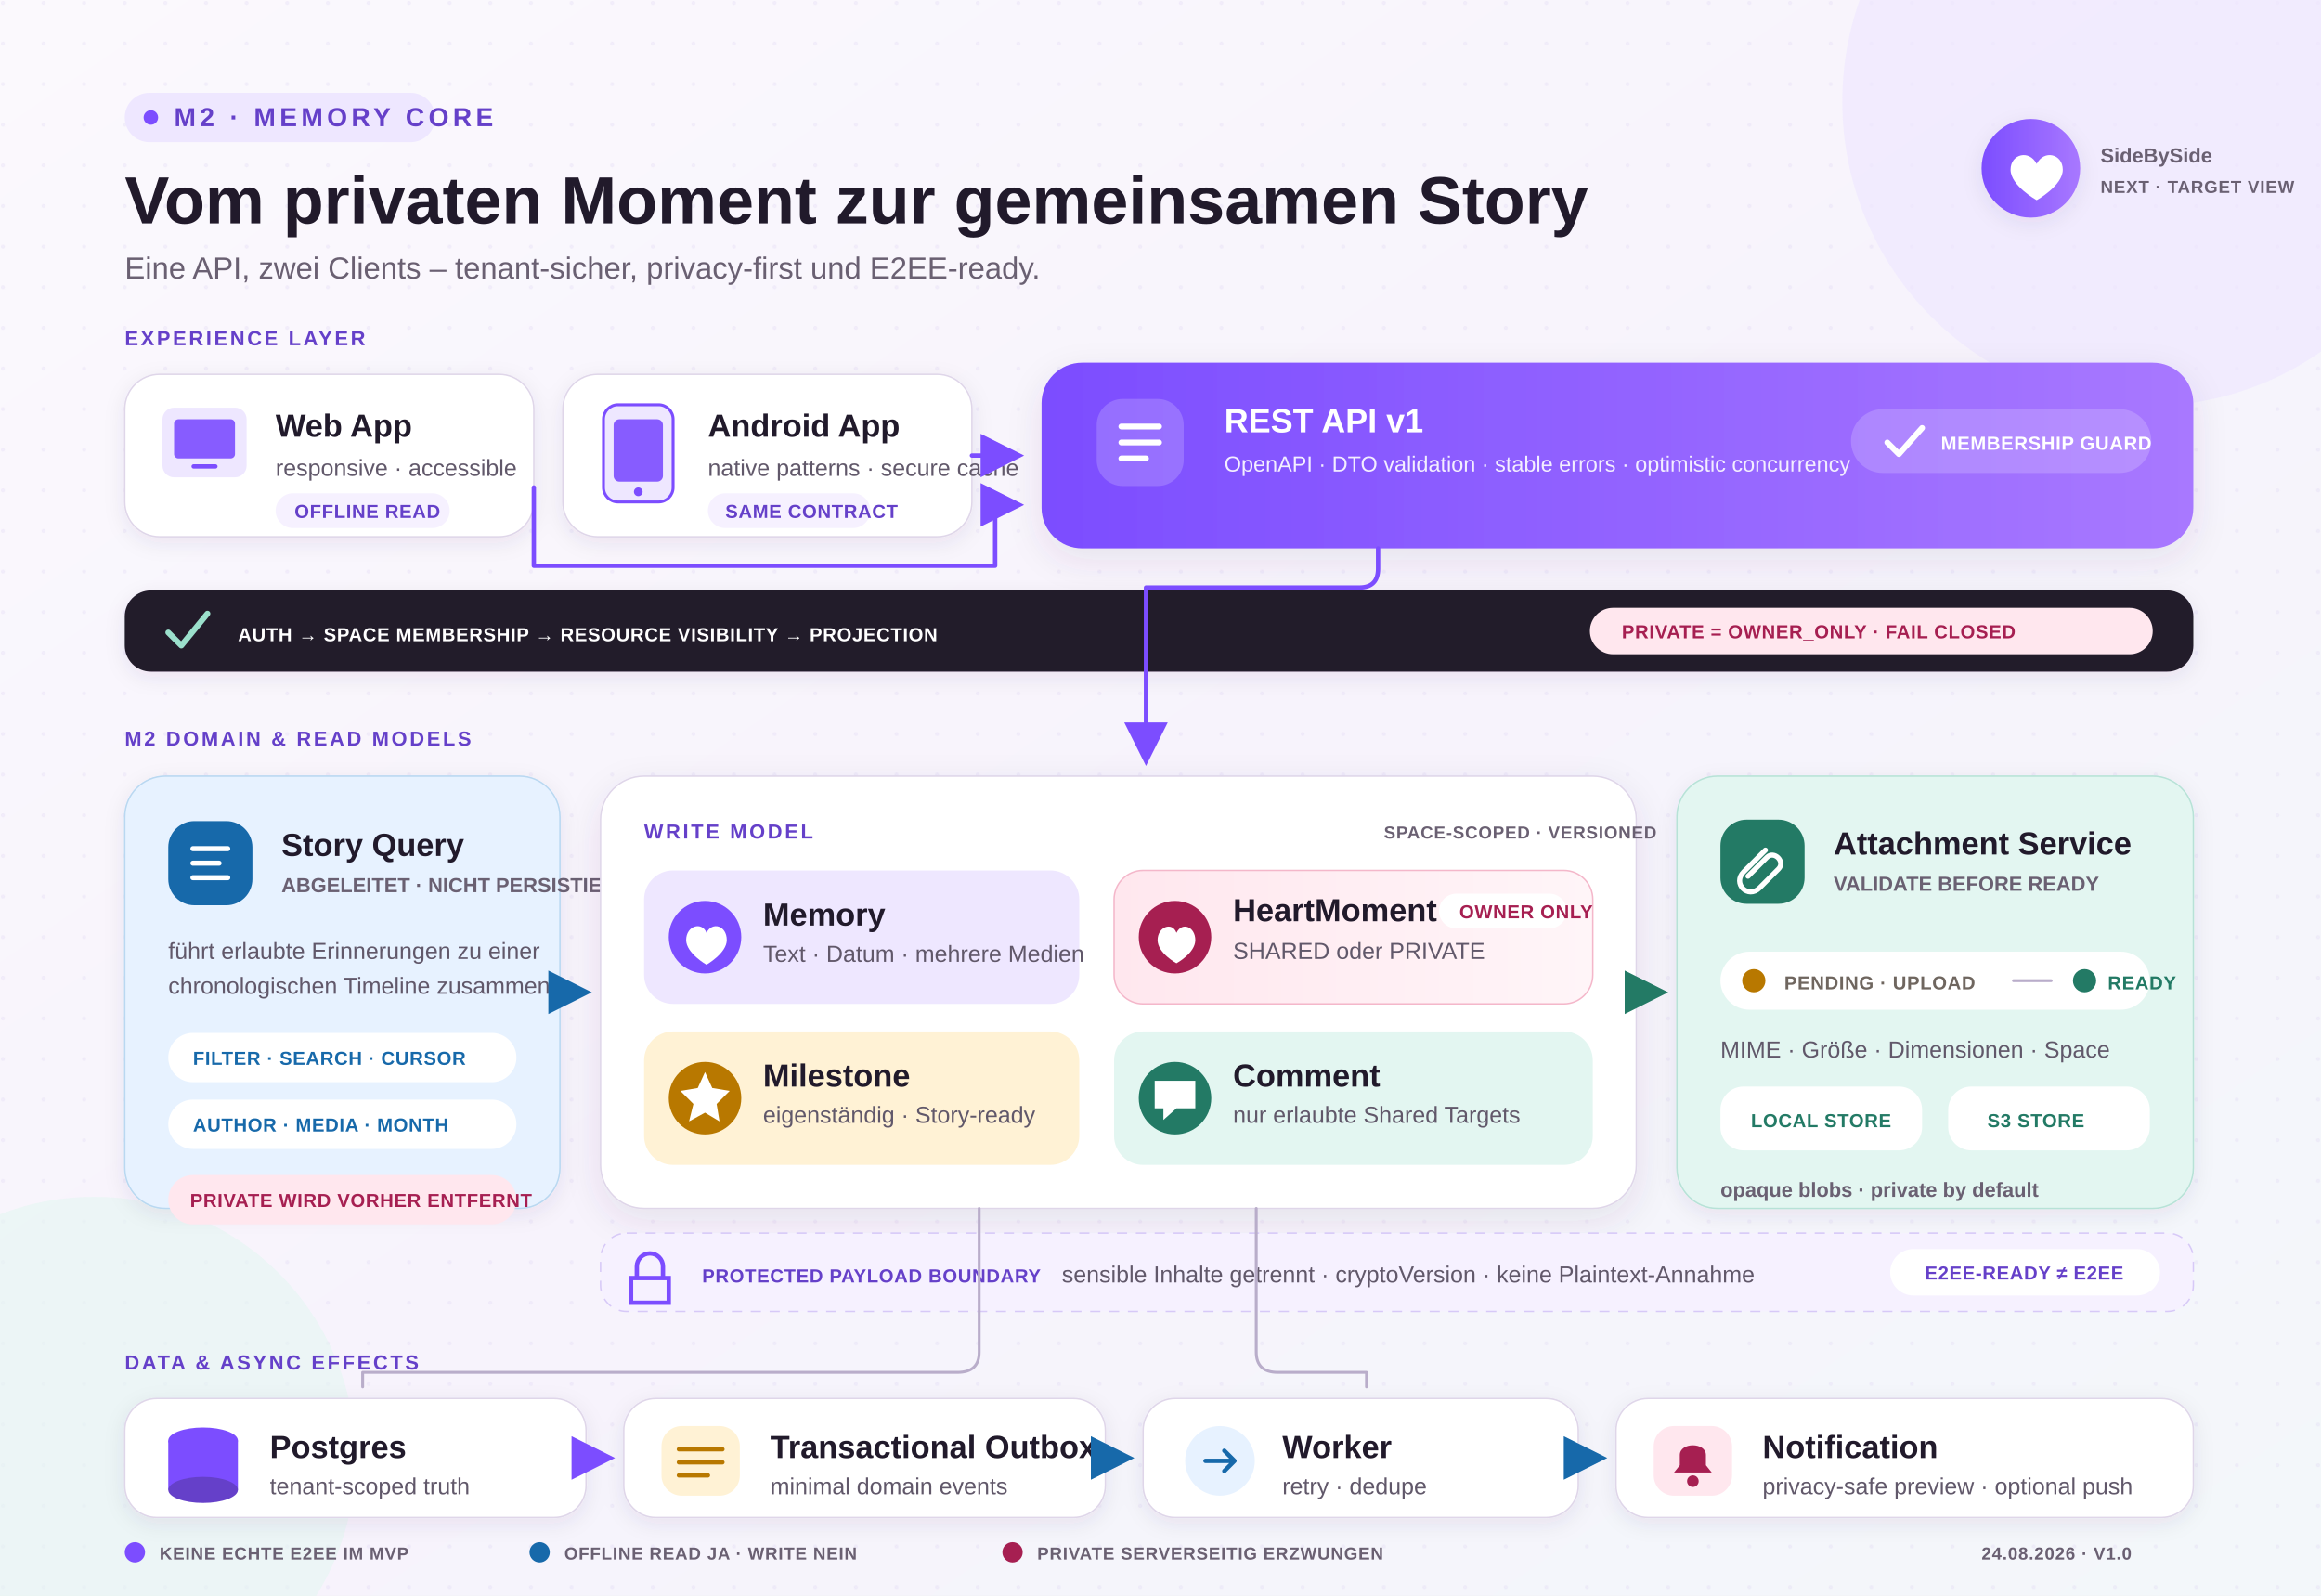
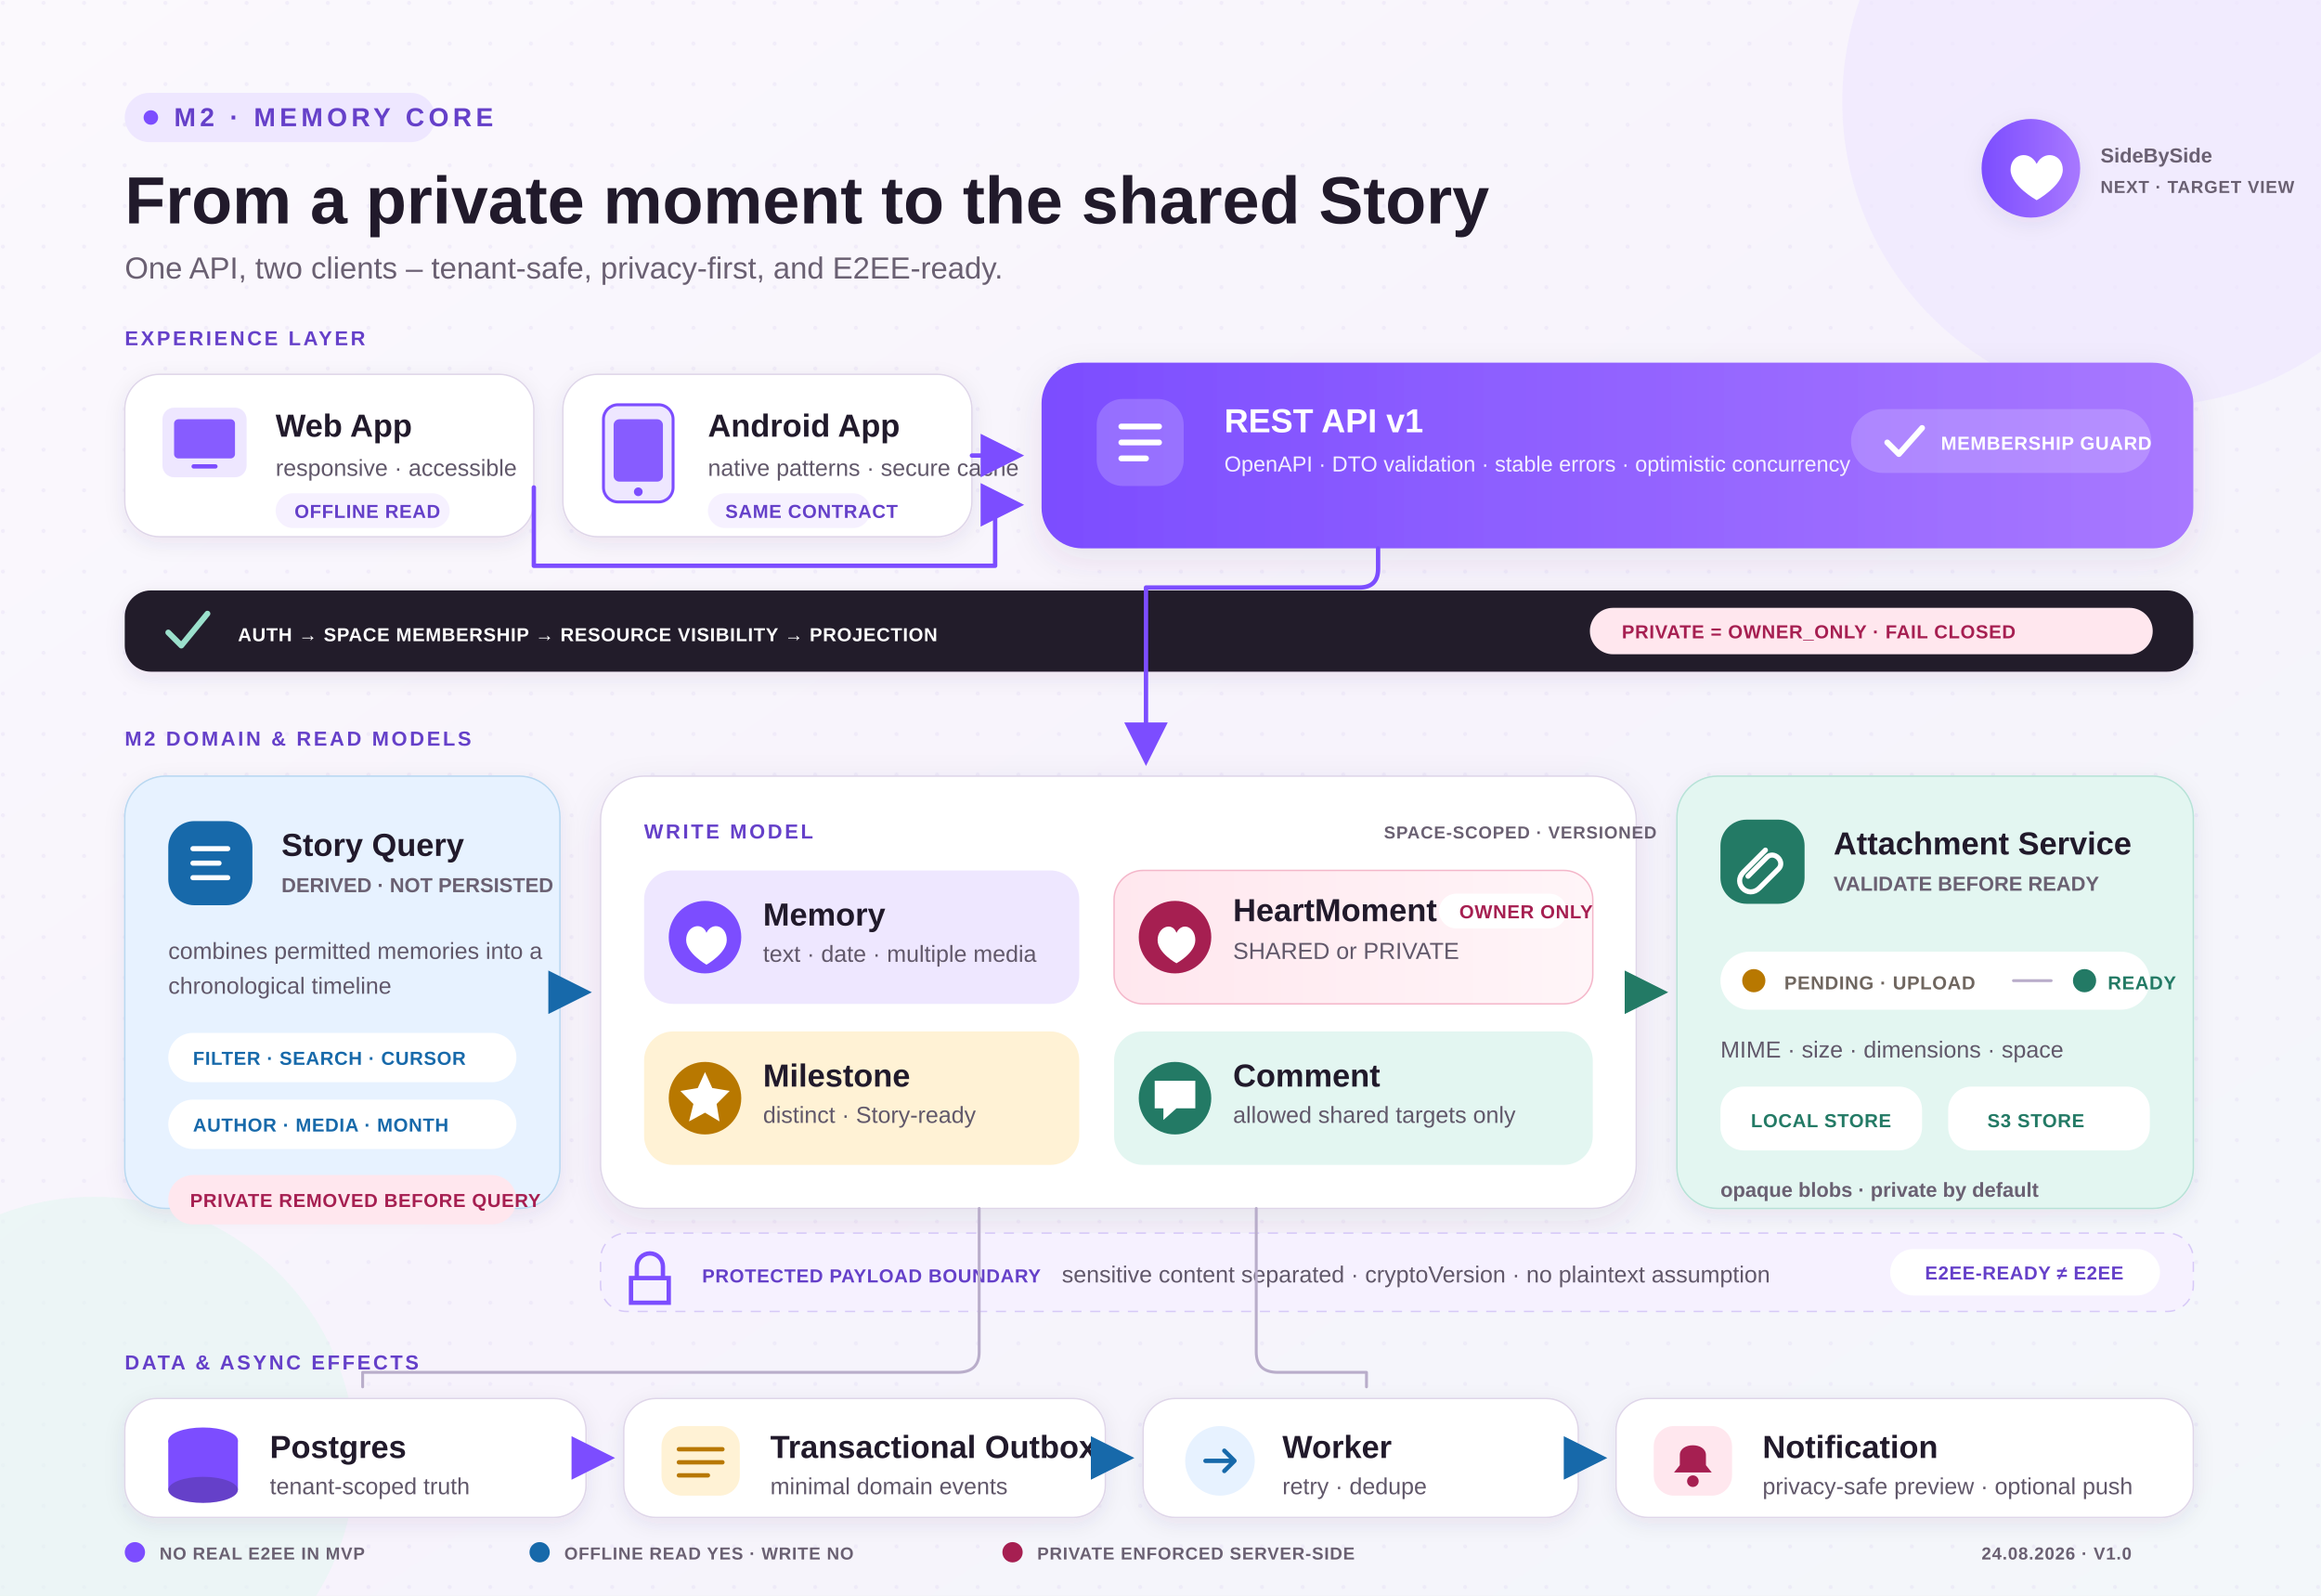
<svg xmlns="http://www.w3.org/2000/svg" width="1600" height="1100" viewBox="0 0 1600 1100" role="img" aria-labelledby="title desc">
  <defs>
    <linearGradient id="bg" x1="0" y1="0" x2="1" y2="1">
      <stop offset="0" stop-color="#FBF9FD" />
      <stop offset="0.52" stop-color="#F7F3FC" />
      <stop offset="1" stop-color="#F3F7FA" />
    </linearGradient>
    <linearGradient id="hero" x1="0" y1="0" x2="1" y2="0">
      <stop offset="0" stop-color="#7C4DFF" />
      <stop offset="1" stop-color="#A878FF" />
    </linearGradient>
    <linearGradient id="private" x1="0" y1="0" x2="1" y2="0">
      <stop offset="0" stop-color="#FFE7EE" />
      <stop offset="1" stop-color="#FFF5F8" />
    </linearGradient>
    <pattern id="dots" width="28" height="28" patternUnits="userSpaceOnUse">
      <circle cx="2" cy="2" r="1.4" fill="#D9CFF0" opacity="0.42" />
    </pattern>
    <filter id="shadow" x="-20%" y="-20%" width="140%" height="160%">
      <feDropShadow dx="0" dy="8" stdDeviation="12" flood-color="#4C315F" flood-opacity="0.10" />
    </filter>
    <filter id="soft" x="-20%" y="-20%" width="140%" height="150%">
      <feDropShadow dx="0" dy="4" stdDeviation="7" flood-color="#4C315F" flood-opacity="0.08" />
    </filter>
    <marker id="arrowPurple" markerWidth="10" markerHeight="10" refX="8" refY="5" orient="auto" markerUnits="strokeWidth">
      <path d="M0,0 L10,5 L0,10 z" fill="#7C4DFF" />
    </marker>
    <marker id="arrowBlue" markerWidth="10" markerHeight="10" refX="8" refY="5" orient="auto" markerUnits="strokeWidth">
      <path d="M0,0 L10,5 L0,10 z" fill="#1769AA" />
    </marker>
    <marker id="arrowMint" markerWidth="10" markerHeight="10" refX="8" refY="5" orient="auto" markerUnits="strokeWidth">
      <path d="M0,0 L10,5 L0,10 z" fill="#237A65" />
    </marker>
    <style>
      .eyebrow { font: 700 18px 'Segoe UI', Arial, sans-serif; letter-spacing: 2.8px; }
      .h1 { font: 700 46px 'Segoe UI', Arial, sans-serif; fill: #211A2B; }
      .subtitle { font: 400 21px 'Segoe UI', Arial, sans-serif; fill: #6A6072; }
      .section { font: 700 14px 'Segoe UI', Arial, sans-serif; letter-spacing: 1.7px; }
      .cardTitle { font: 700 22px 'Segoe UI', Arial, sans-serif; fill: #211A2B; }
      .cardText { font: 400 16px 'Segoe UI', Arial, sans-serif; fill: #61586A; }
      .small { font: 600 14px 'Segoe UI', Arial, sans-serif; fill: #6A6072; }
      .micro { font: 600 12px 'Segoe UI', Arial, sans-serif; fill: #6A6072; letter-spacing: .5px; }
      .pill { font: 700 13px 'Segoe UI', Arial, sans-serif; letter-spacing: .4px; }
      .whiteTitle { font: 700 23px 'Segoe UI', Arial, sans-serif; fill: #FFFFFF; }
      .whiteText { font: 500 15px 'Segoe UI', Arial, sans-serif; fill: #F3EEFF; }
      .linePurple { fill: none; stroke: #7C4DFF; stroke-width: 3; stroke-linecap: round; stroke-linejoin: round; }
      .lineBlue { fill: none; stroke: #1769AA; stroke-width: 3; stroke-linecap: round; stroke-linejoin: round; }
      .lineMint { fill: none; stroke: #237A65; stroke-width: 3; stroke-linecap: round; stroke-linejoin: round; }
      .lineNeutral { fill: none; stroke: #B9ADCA; stroke-width: 2; stroke-linecap: round; stroke-linejoin: round; }
    </style>
  </defs>
  <rect width="1600" height="1100" fill="url(#bg)" />
  <rect width="1600" height="1100" fill="url(#dots)" opacity="0.6" />
  <circle cx="1480" cy="70" r="210" fill="#EEE7FF" opacity="0.66" />
  <circle cx="65" cy="1005" r="180" fill="#E3F6F1" opacity="0.58" />
  <g transform="translate(86 64)">
    <rect x="0" y="0" width="214" height="34" rx="17" fill="#EEE7FF" />
    <circle cx="18" cy="17" r="5" fill="#7C4DFF" />
    <text x="34" y="23" class="eyebrow" fill="#6540C9" font-size="13">M2 · MEMORY CORE</text>
-     <text x="0" y="90" class="h1">Vom privaten Moment zur gemeinsamen Story</text>
-     <text x="0" y="128" class="subtitle">Eine API, zwei Clients – tenant-sicher, privacy-first und E2EE-ready.</text>
+     <text x="0" y="90" class="h1">From a private moment to the shared Story</text>
+     <text x="0" y="128" class="subtitle">One API, two clients – tenant-safe, privacy-first, and E2EE-ready.</text>
  </g>
  <g transform="translate(1366 82)">
    <circle cx="34" cy="34" r="34" fill="url(#hero)" filter="url(#soft)" />
    <path d="M20 35 C20 24, 33 21, 38 31 C43 21, 56 24, 56 35 C56 46, 38 56, 38 56 C38 56, 20 46, 20 35Z" fill="#FFFFFF" />
    <text x="82" y="30" class="small" fill="#211A2B">SideBySide</text>
    <text x="82" y="51" class="micro">NEXT · TARGET VIEW</text>
  </g>
  <text x="86" y="238" class="section" fill="#6540C9">EXPERIENCE LAYER</text>
  <g filter="url(#soft)">
    <rect x="86" y="258" width="282" height="112" rx="24" fill="#FFFFFF" stroke="#DFD6E9" />
    <rect x="388" y="258" width="282" height="112" rx="24" fill="#FFFFFF" stroke="#DFD6E9" />
  </g>
  <g transform="translate(112 281)">
    <rect x="0" y="0" width="58" height="48" rx="8" fill="#EEE7FF" />
    <rect x="8" y="8" width="42" height="27" rx="3" fill="#7C4DFF" opacity="0.9" />
    <rect x="20" y="39" width="18" height="3" rx="1.5" fill="#7C4DFF" />
    <text x="78" y="20" class="cardTitle">Web App</text>
    <text x="78" y="47" class="cardText">responsive · accessible</text>
    <rect x="78" y="59" width="120" height="24" rx="12" fill="#F6F1FF" />
    <text x="91" y="76" class="pill" fill="#6540C9">OFFLINE READ</text>
  </g>
  <g transform="translate(416 279)">
    <rect x="0" y="0" width="48" height="67" rx="10" fill="#EEE7FF" stroke="#7C4DFF" stroke-width="2" />
    <rect x="7" y="10" width="34" height="43" rx="4" fill="#7C4DFF" opacity="0.9" />
    <circle cx="24" cy="60" r="3" fill="#7C4DFF" />
    <text x="72" y="22" class="cardTitle">Android App</text>
    <text x="72" y="49" class="cardText">native patterns · secure cache</text>
    <rect x="72" y="61" width="112" height="24" rx="12" fill="#F6F1FF" />
    <text x="84" y="78" class="pill" fill="#6540C9">SAME CONTRACT</text>
  </g>
  <g filter="url(#shadow)">
    <rect x="718" y="250" width="794" height="128" rx="28" fill="url(#hero)" />
  </g>
  <g transform="translate(756 275)">
    <rect x="0" y="0" width="60" height="60" rx="18" fill="#FFFFFF" opacity="0.18" />
    <path d="M17 19 H43 M17 30 H43 M17 41 H34" stroke="#FFFFFF" stroke-width="4" stroke-linecap="round" />
    <text x="88" y="23" class="whiteTitle">REST API v1</text>
    <text x="88" y="50" class="whiteText">OpenAPI · DTO validation · stable errors · optimistic concurrency</text>
    <rect x="520" y="7" width="207" height="44" rx="22" fill="#FFFFFF" opacity="0.18" />
    <path d="M545 30 l8 8 l16 -18" fill="none" stroke="#FFFFFF" stroke-width="4" stroke-linecap="round" stroke-linejoin="round" />
    <text x="582" y="35" class="pill" fill="#FFFFFF">MEMBERSHIP GUARD</text>
  </g>
  <path d="M368 336 V390 H686 V348 H700" class="linePurple" marker-end="url(#arrowPurple)" />
  <path d="M670 314 H700" class="linePurple" marker-end="url(#arrowPurple)" />
  <g transform="translate(86 407)">
    <rect x="0" y="0" width="1426" height="56" rx="18" fill="#211A2B" filter="url(#soft)" />
    <path d="M30 29 l9 9 l18 -22" fill="none" stroke="#9BE0CC" stroke-width="4" stroke-linecap="round" stroke-linejoin="round" />
    <text x="78" y="35" class="pill" fill="#FFFFFF">AUTH → SPACE MEMBERSHIP → RESOURCE VISIBILITY → PROJECTION</text>
    <rect x="1010" y="12" width="388" height="32" rx="16" fill="#FFE7EE" />
    <text x="1032" y="33" class="pill" fill="#A61F51">PRIVATE = OWNER_ONLY · FAIL CLOSED</text>
  </g>
  <text x="86" y="514" class="section" fill="#6540C9">M2 DOMAIN &amp; READ MODELS</text>
  <g filter="url(#soft)">
    <rect x="86" y="535" width="300" height="298" rx="28" fill="#E7F2FF" stroke="#B9D8F1" />
  </g>
  <g transform="translate(116 566)">
    <rect x="0" y="0" width="58" height="58" rx="18" fill="#1769AA" />
    <path d="M17 19 H41 M17 29 H35 M17 39 H41" stroke="#FFFFFF" stroke-width="3.5" stroke-linecap="round" />
    <text x="78" y="24" class="cardTitle">Story Query</text>
-     <text x="78" y="49" class="small" fill="#1769AA">ABGELEITET · NICHT PERSISTIERT</text>
-     <text x="0" y="95" class="cardText">führt erlaubte Erinnerungen zu einer</text>
-     <text x="0" y="119" class="cardText">chronologischen Timeline zusammen</text>
+     <text x="78" y="49" class="small" fill="#1769AA">DERIVED · NOT PERSISTED</text>
+     <text x="0" y="95" class="cardText">combines permitted memories into a</text>
+     <text x="0" y="119" class="cardText">chronological timeline</text>
    <g transform="translate(0 146)">
      <rect x="0" y="0" width="240" height="34" rx="17" fill="#FFFFFF" />
      <text x="17" y="22" class="pill" fill="#1769AA">FILTER · SEARCH · CURSOR</text>
      <rect x="0" y="46" width="240" height="34" rx="17" fill="#FFFFFF" />
      <text x="17" y="68" class="pill" fill="#1769AA">AUTHOR · MEDIA · MONTH</text>
    </g>
    <rect x="0" y="244" width="240" height="34" rx="17" fill="#FFE7EE" />
-     <text x="15" y="266" class="pill" fill="#A61F51">PRIVATE WIRD VORHER ENTFERNT</text>
+     <text x="15" y="266" class="pill" fill="#A61F51">PRIVATE REMOVED BEFORE QUERY</text>
  </g>
  <g filter="url(#shadow)">
    <rect x="414" y="535" width="714" height="298" rx="30" fill="#FFFFFF" stroke="#DFD6E9" />
  </g>
  <g transform="translate(444 560)">
    <text x="0" y="18" class="section" fill="#6540C9">WRITE MODEL</text>
    <text x="510" y="18" class="micro">SPACE-SCOPED · VERSIONED</text>
    <g transform="translate(0 40)">
      <rect x="0" y="0" width="300" height="92" rx="20" fill="#EEE7FF" />
      <circle cx="42" cy="46" r="25" fill="#7C4DFF" />
      <path d="M29 48 C29 38, 40 35, 43 43 C47 35, 57 38, 57 48 C57 57, 43 65, 43 65 C43 65, 29 57, 29 48Z" fill="#FFFFFF" />
      <text x="82" y="38" class="cardTitle">Memory</text>
-       <text x="82" y="63" class="cardText">Text · Datum · mehrere Medien</text>
+       <text x="82" y="63" class="cardText">text · date · multiple media</text>
    </g>
    <g transform="translate(324 40)">
      <rect x="0" y="0" width="330" height="92" rx="20" fill="url(#private)" stroke="#F4B7CA" />
      <circle cx="42" cy="46" r="25" fill="#A61F51" />
      <path d="M30 48 C30 39, 40 35, 43 43 C47 35, 56 39, 56 48 C56 57, 43 64, 43 64 C43 64, 30 57, 30 48Z" fill="#FFFFFF" />
      <text x="82" y="35" class="cardTitle">HeartMoment</text>
-       <text x="82" y="61" class="cardText">SHARED oder PRIVATE</text>
+       <text x="82" y="61" class="cardText">SHARED or PRIVATE</text>
      <rect x="224" y="16" width="88" height="24" rx="12" fill="#FFFFFF" />
      <text x="238" y="33" class="pill" fill="#A61F51">OWNER ONLY</text>
    </g>
    <g transform="translate(0 151)">
      <rect x="0" y="0" width="300" height="92" rx="20" fill="#FFF2D5" />
      <circle cx="42" cy="46" r="25" fill="#B87800" />
      <path d="M42 28 l5 11 l12 2 l-9 9 l2 12 l-10 -6 l-11 6 l3 -12 l-9 -9 l12 -2z" fill="#FFFFFF" />
      <text x="82" y="38" class="cardTitle">Milestone</text>
-       <text x="82" y="63" class="cardText">eigenständig · Story-ready</text>
+       <text x="82" y="63" class="cardText">distinct · Story-ready</text>
    </g>
    <g transform="translate(324 151)">
      <rect x="0" y="0" width="330" height="92" rx="20" fill="#E3F6F1" />
      <circle cx="42" cy="46" r="25" fill="#237A65" />
      <path d="M28 34 H56 V53 H43 L34 61 V53 H28Z" fill="#FFFFFF" />
      <text x="82" y="38" class="cardTitle">Comment</text>
-       <text x="82" y="63" class="cardText">nur erlaubte Shared Targets</text>
+       <text x="82" y="63" class="cardText">allowed shared targets only</text>
    </g>
  </g>
  <g filter="url(#soft)">
    <rect x="1156" y="535" width="356" height="298" rx="28" fill="#E3F6F1" stroke="#B7E2D7" />
  </g>
  <g transform="translate(1186 565)">
    <rect x="0" y="0" width="58" height="58" rx="18" fill="#237A65" />
    <path d="M19 39 l13 -13 c5 -5 13 3 8 8 L27 47 c-8 8 -19 -3 -11 -11 l15 -15" fill="none" stroke="#FFFFFF" stroke-width="3.5" stroke-linecap="round" />
    <text x="78" y="24" class="cardTitle">Attachment Service</text>
    <text x="78" y="49" class="small" fill="#237A65">VALIDATE BEFORE READY</text>
    <g transform="translate(0 91)">
      <rect x="0" y="0" width="296" height="40" rx="20" fill="#FFFFFF" />
      <circle cx="23" cy="20" r="8" fill="#B87800" />
      <text x="44" y="26" class="pill" fill="#6F665F">PENDING · UPLOAD</text>
      <path d="M202 20 H228" class="lineNeutral" />
      <circle cx="251" cy="20" r="8" fill="#237A65" />
      <text x="267" y="26" class="pill" fill="#237A65">READY</text>
    </g>
-     <text x="0" y="164" class="cardText">MIME · Größe · Dimensionen · Space</text>
+     <text x="0" y="164" class="cardText">MIME · size · dimensions · space</text>
    <rect x="0" y="184" width="139" height="44" rx="16" fill="#FFFFFF" />
    <text x="21" y="212" class="pill" fill="#237A65">LOCAL STORE</text>
    <rect x="157" y="184" width="139" height="44" rx="16" fill="#FFFFFF" />
    <text x="184" y="212" class="pill" fill="#237A65">S3 STORE</text>
    <text x="0" y="260" class="small">opaque blobs · private by default</text>
  </g>
  <path d="M950 378 V392 Q950 405 937 405 H790 V522" class="linePurple" marker-end="url(#arrowPurple)" />
  <path d="M386 684 H402" class="lineBlue" marker-end="url(#arrowBlue)" />
  <path d="M1128 684 H1144" class="lineMint" marker-end="url(#arrowMint)" />
  <g transform="translate(414 850)">
    <rect x="0" y="0" width="1098" height="54" rx="18" fill="#F6F1FF" stroke="#D7C9F7" stroke-dasharray="7 6" />
    <path d="M25 31 v-8 a9 9 0 0 1 18 0 v8 M21 31 h26 v17 H21z" fill="none" stroke="#7C4DFF" stroke-width="3" />
    <text x="70" y="34" class="pill" fill="#6540C9">PROTECTED PAYLOAD BOUNDARY</text>
-     <text x="318" y="34" class="cardText">sensible Inhalte getrennt · cryptoVersion · keine Plaintext-Annahme</text>
+     <text x="318" y="34" class="cardText">sensitive content separated · cryptoVersion · no plaintext assumption</text>
    <rect x="889" y="11" width="186" height="32" rx="16" fill="#FFFFFF" />
    <text x="913" y="32" class="pill" fill="#6540C9">E2EE-READY ≠ E2EE</text>
  </g>
  <text x="86" y="944" class="section" fill="#6540C9">DATA &amp; ASYNC EFFECTS</text>
  <g filter="url(#soft)">
    <rect x="86" y="964" width="318" height="82" rx="22" fill="#FFFFFF" stroke="#DFD6E9" />
    <rect x="430" y="964" width="332" height="82" rx="22" fill="#FFFFFF" stroke="#DFD6E9" />
    <rect x="788" y="964" width="300" height="82" rx="22" fill="#FFFFFF" stroke="#DFD6E9" />
    <rect x="1114" y="964" width="398" height="82" rx="22" fill="#FFFFFF" stroke="#DFD6E9" />
  </g>
  <g transform="translate(112 983)">
    <ellipse cx="28" cy="10" rx="24" ry="9" fill="#7C4DFF" />
    <rect x="4" y="10" width="48" height="34" fill="#7C4DFF" />
    <ellipse cx="28" cy="44" rx="24" ry="9" fill="#6540C9" />
    <text x="74" y="22" class="cardTitle">Postgres</text>
    <text x="74" y="47" class="cardText">tenant-scoped truth</text>
  </g>
  <g transform="translate(456 983)">
    <rect x="0" y="0" width="54" height="48" rx="14" fill="#FFF2D5" />
    <path d="M12 16 H42 M12 25 H42 M12 34 H32" stroke="#B87800" stroke-width="3" stroke-linecap="round" />
    <text x="75" y="22" class="cardTitle">Transactional Outbox</text>
    <text x="75" y="47" class="cardText">minimal domain events</text>
  </g>
  <g transform="translate(814 983)">
    <circle cx="27" cy="24" r="24" fill="#E7F2FF" />
    <path d="M17 24 H37 M30 17 l7 7 l-7 7" fill="none" stroke="#1769AA" stroke-width="3" stroke-linecap="round" stroke-linejoin="round" />
    <text x="70" y="22" class="cardTitle">Worker</text>
    <text x="70" y="47" class="cardText">retry · dedupe</text>
  </g>
  <g transform="translate(1140 983)">
    <rect x="0" y="0" width="54" height="48" rx="14" fill="#FFE7EE" />
    <path d="M14 32 H40 L36 27 V20 C36 11 18 11 18 20 V27Z" fill="#A61F51" />
    <circle cx="27" cy="38" r="4" fill="#A61F51" />
    <text x="75" y="22" class="cardTitle">Notification</text>
    <text x="75" y="47" class="cardText">privacy-safe preview · optional push</text>
  </g>
  <path d="M404 1005 H418" class="linePurple" marker-end="url(#arrowPurple)" />
  <path d="M762 1005 H776" class="lineBlue" marker-end="url(#arrowBlue)" />
  <path d="M1088 1005 H1102" class="lineBlue" marker-end="url(#arrowBlue)" />
  <path d="M675 833 V932 Q675 946 660 946 H250 V956" class="lineNeutral" />
  <path d="M866 833 V932 Q866 946 881 946 H942 V956" class="lineNeutral" />
  <g transform="translate(86 1063)">
    <circle cx="7" cy="7" r="7" fill="#7C4DFF" />
-     <text x="24" y="12" class="micro">KEINE ECHTE E2EE IM MVP</text>
+     <text x="24" y="12" class="micro">NO REAL E2EE IN MVP</text>
    <circle cx="286" cy="7" r="7" fill="#1769AA" />
-     <text x="303" y="12" class="micro">OFFLINE READ JA · WRITE NEIN</text>
+     <text x="303" y="12" class="micro">OFFLINE READ YES · WRITE NO</text>
    <circle cx="612" cy="7" r="7" fill="#A61F51" />
-     <text x="629" y="12" class="micro">PRIVATE SERVERSEITIG ERZWUNGEN</text>
+     <text x="629" y="12" class="micro">PRIVATE ENFORCED SERVER-SIDE</text>
    <text x="1280" y="12" class="micro">24.08.2026 · V1.0</text>
  </g>
</svg>
